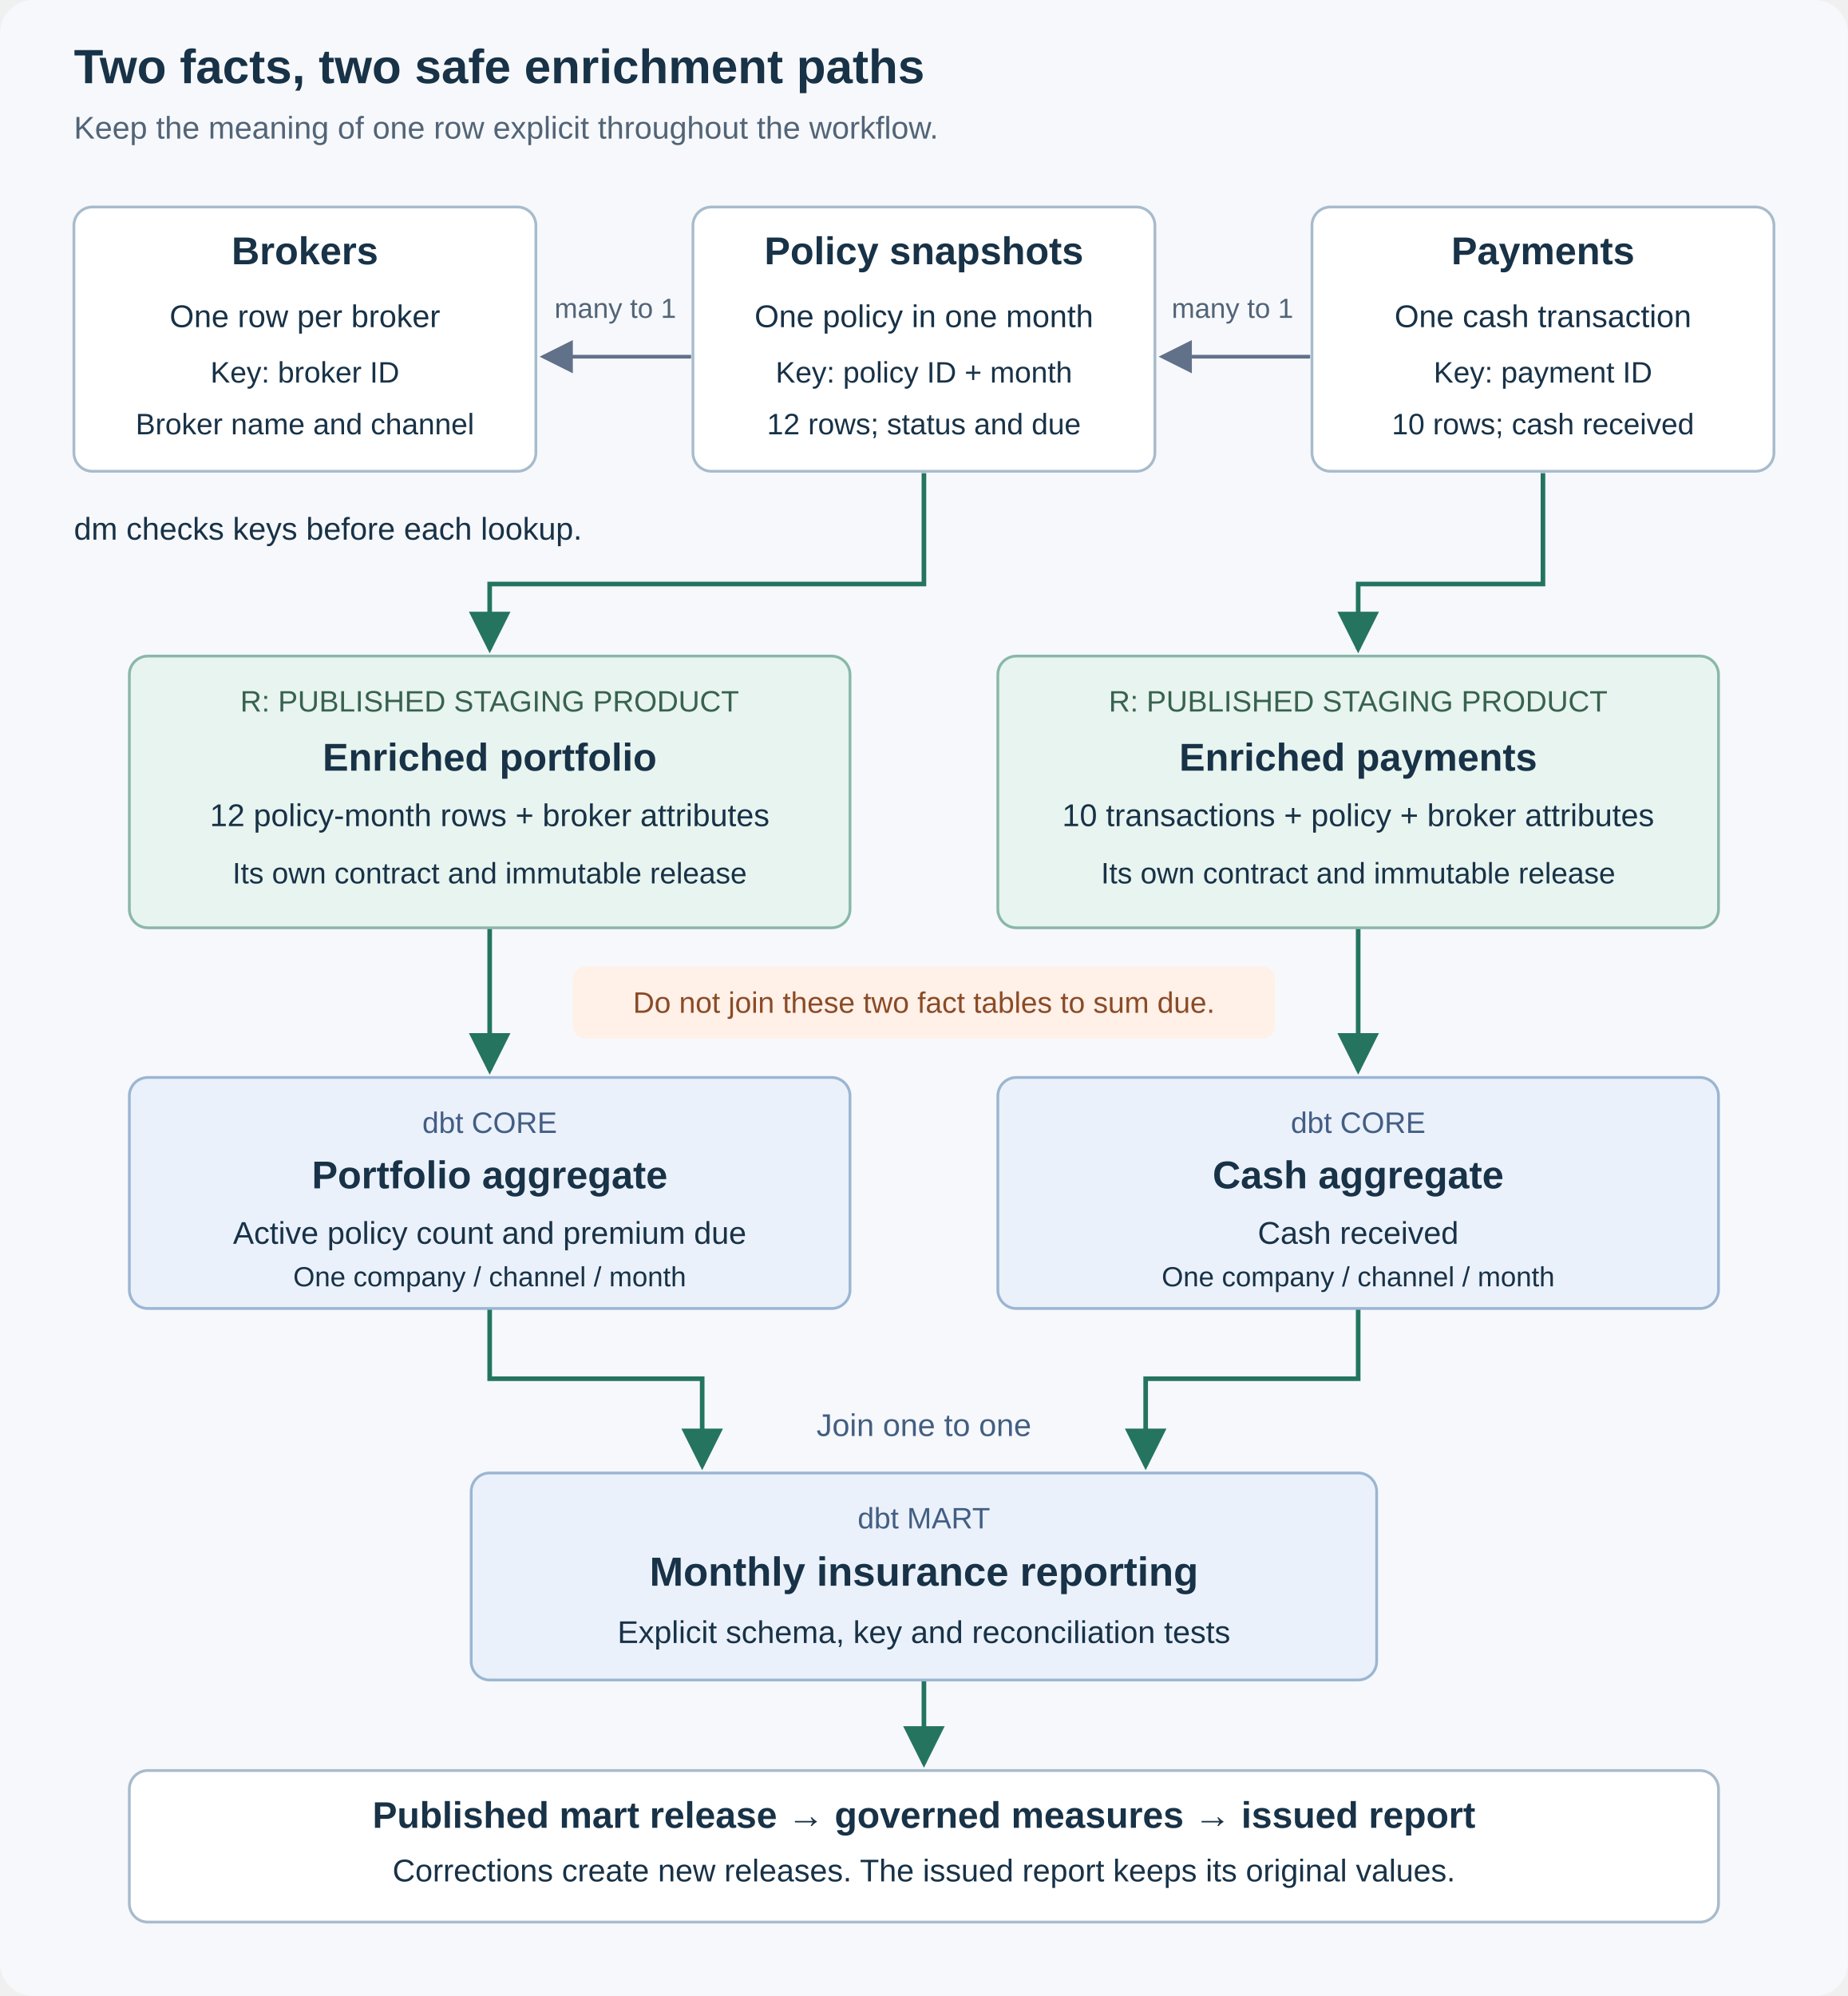
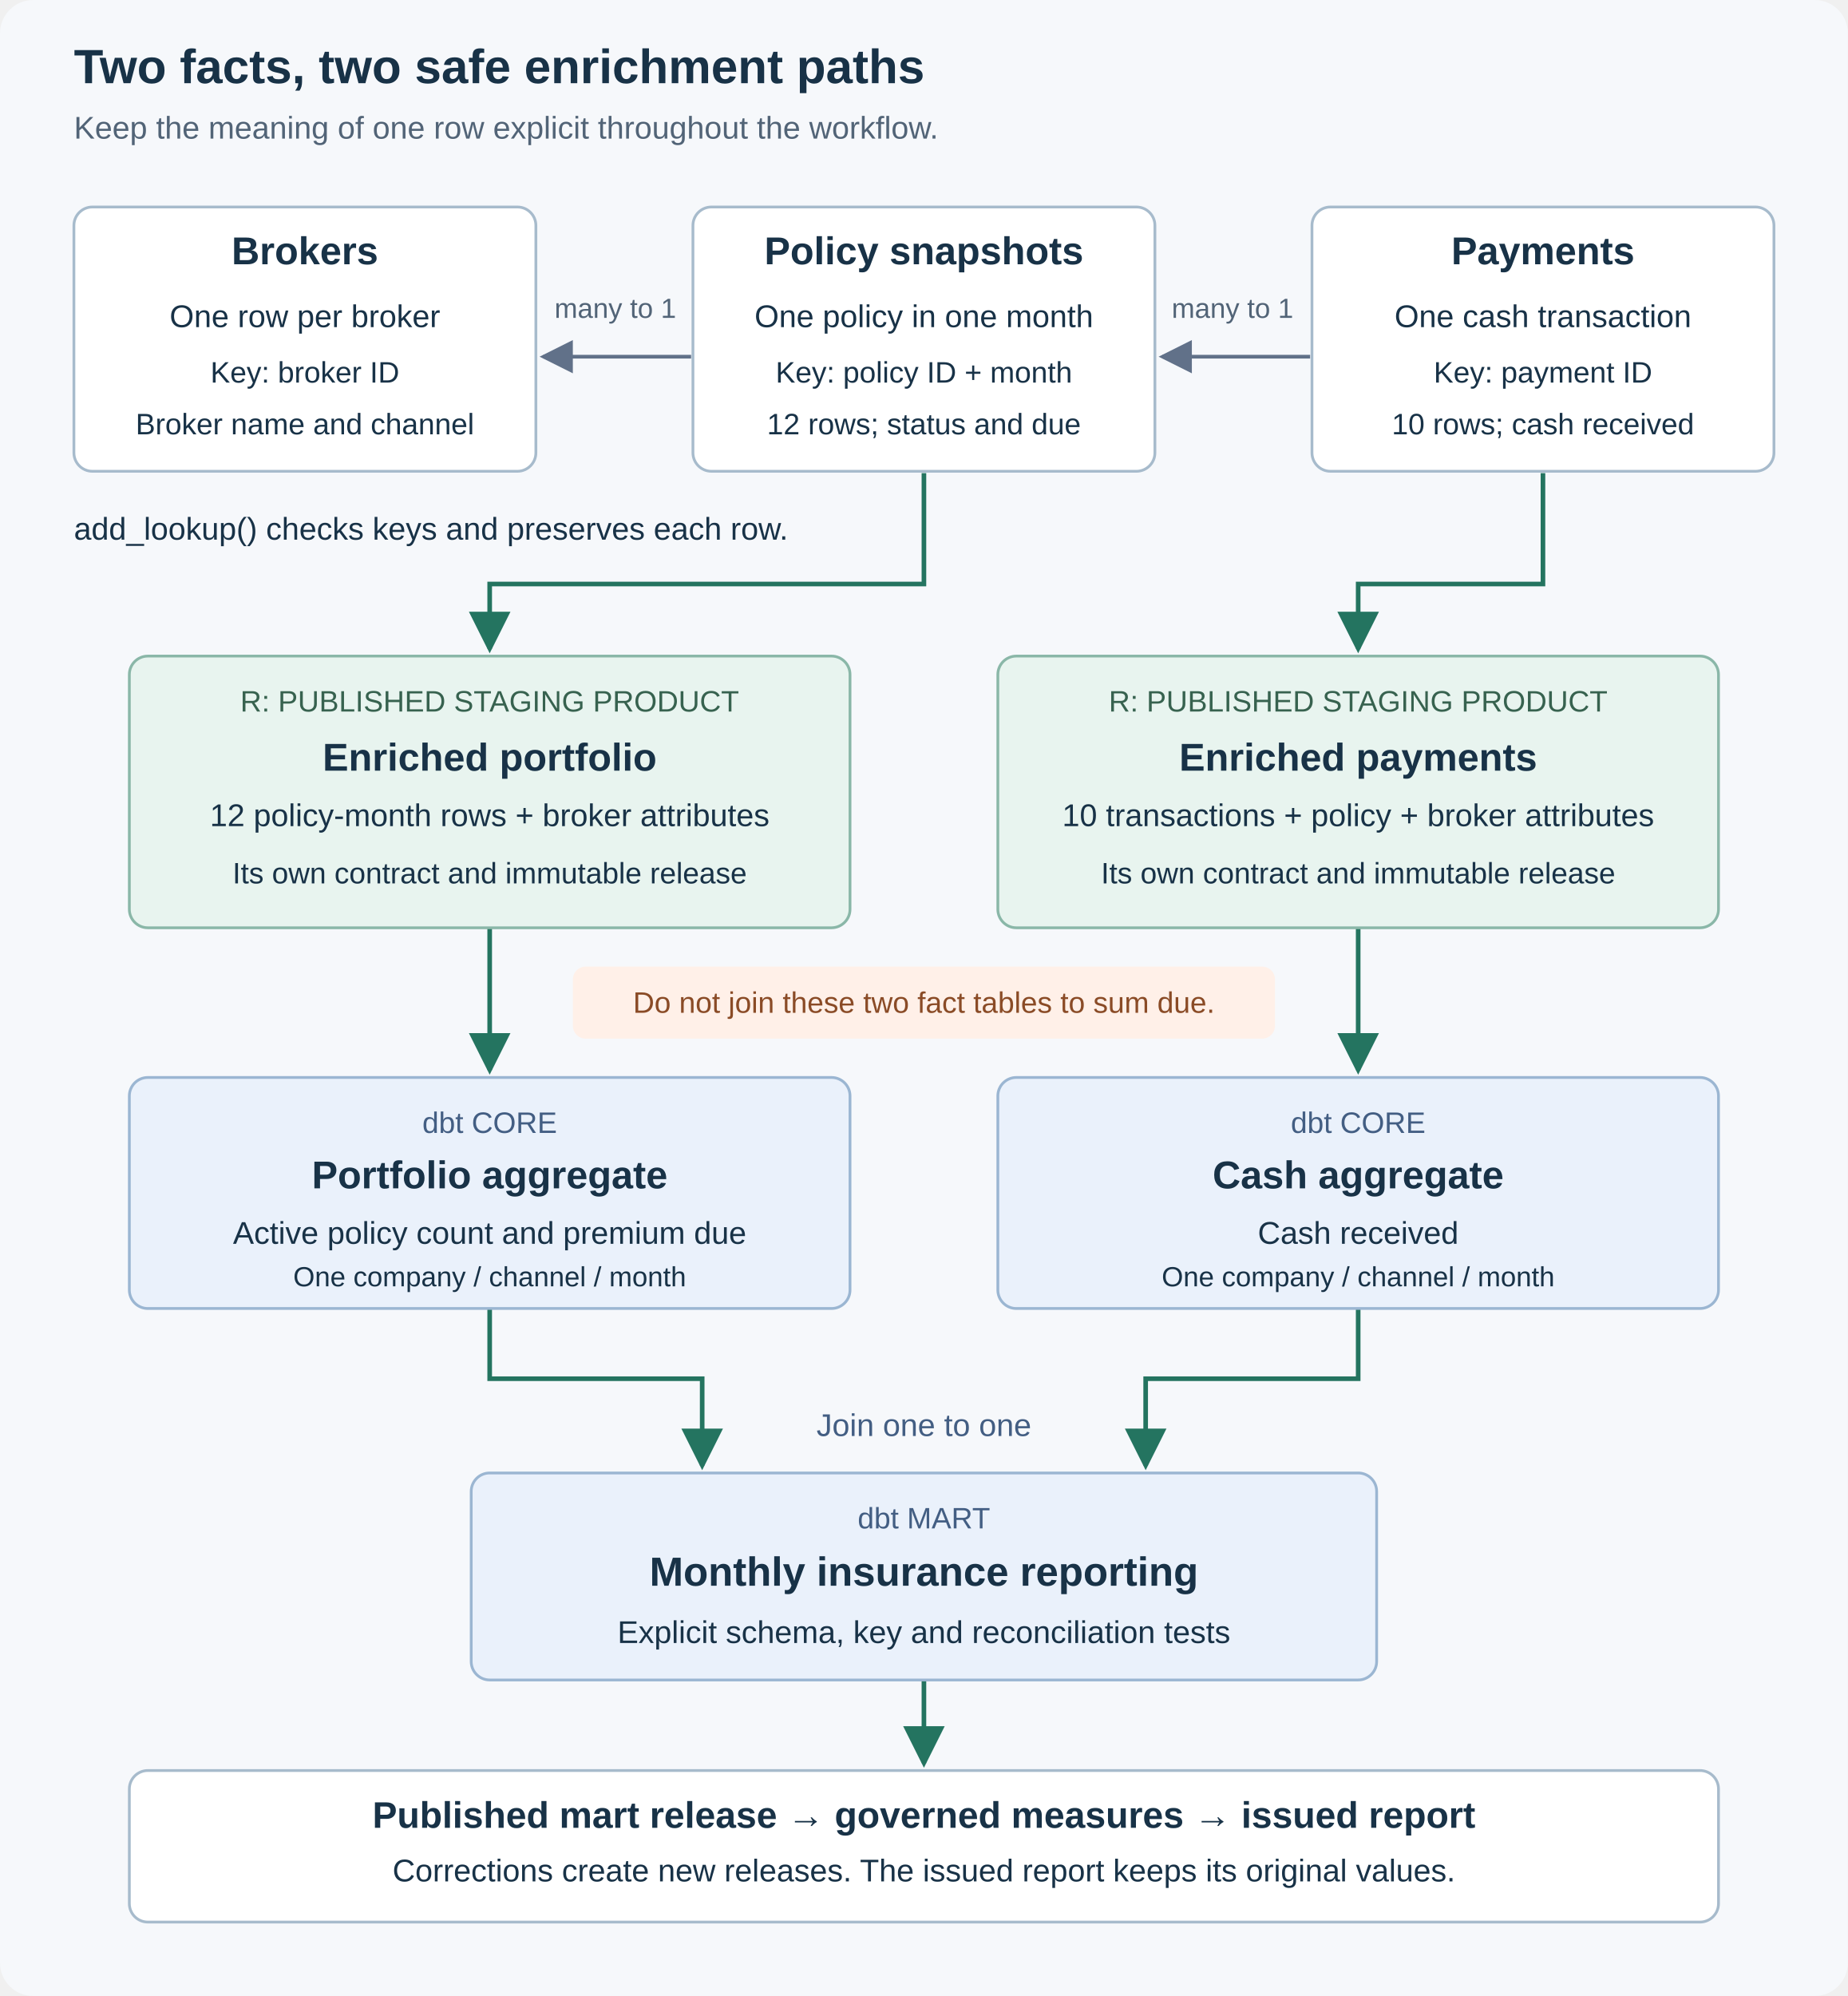
<svg xmlns="http://www.w3.org/2000/svg" width="1000" height="1080" viewBox="0 0 1000 1080" role="img" aria-labelledby="title description">
  <defs>
    <marker id="lookup" markerWidth="9" markerHeight="9" refX="8" refY="4.5" orient="auto">
      <path d="M0 0L9 4.5L0 9Z" fill="#617189" />
    </marker>
    <marker id="flow" markerWidth="9" markerHeight="9" refX="8" refY="4.5" orient="auto">
      <path d="M0 0L9 4.5L0 9Z" fill="#247460" />
    </marker>
  </defs>
  <rect width="1000" height="1080" rx="18" fill="#f6f8fb" />
  <g font-family="Arial, sans-serif" fill="#183247">
    <text x="40" y="45" font-size="26" font-weight="bold">Two facts, two safe enrichment paths</text>
    <text x="40" y="75" font-size="17" fill="#526477">Keep the meaning of one row explicit throughout the workflow.</text>
    <g stroke="#a7bbcc" stroke-width="1.5" fill="#fff">
      <rect x="40" y="112" width="250" height="143" rx="10" />
      <rect x="375" y="112" width="250" height="143" rx="10" />
      <rect x="710" y="112" width="250" height="143" rx="10" />
    </g>
    <g text-anchor="middle">
      <text x="165" y="143" font-size="21" font-weight="bold">Brokers</text>
      <text x="165" y="177" font-size="17">One row per broker</text>
      <text x="165" y="207" font-size="16">Key: broker ID</text>
      <text x="165" y="235" font-size="16">Broker name and channel</text>
      <text x="500" y="143" font-size="21" font-weight="bold">Policy snapshots</text>
      <text x="500" y="177" font-size="17">One policy in one month</text>
      <text x="500" y="207" font-size="16">Key: policy ID + month</text>
      <text x="500" y="235" font-size="16">12 rows; status and due</text>
      <text x="835" y="143" font-size="21" font-weight="bold">Payments</text>
      <text x="835" y="177" font-size="17">One cash transaction</text>
      <text x="835" y="207" font-size="16">Key: payment ID</text>
      <text x="835" y="235" font-size="16">10 rows; cash received</text>
    </g>
    <g stroke="#617189" stroke-width="2" fill="none" marker-end="url(#lookup)">
      <path d="M374 193H294" />
      <path d="M709 193H629" />
    </g>
    <g text-anchor="middle" font-size="15" fill="#526477">
      <text x="333" y="172">many to 1</text>
      <text x="667" y="172">many to 1</text>
    </g>
-     <text x="40" y="292" font-size="17">dm checks keys before each lookup.</text>
+     <text x="40" y="292" font-size="17">add_lookup() checks keys and preserves each row.</text>
    <g stroke="#247460" stroke-width="2.5" fill="none" marker-end="url(#flow)">
      <path d="M500 256V316H265V351" />
      <path d="M835 256V316H735V351" />
      <path d="M265 502V579" />
      <path d="M735 502V579" />
      <path d="M265 708V746H380V793" />
      <path d="M735 708V746H620V793" />
      <path d="M500 909V954" />
    </g>
    <g stroke="#8ab7a8" stroke-width="1.5" fill="#e8f4ef">
      <rect x="70" y="355" width="390" height="147" rx="10" />
      <rect x="540" y="355" width="390" height="147" rx="10" />
    </g>
    <g text-anchor="middle">
      <text x="265" y="385" font-size="16" fill="#37624f">R: PUBLISHED STAGING PRODUCT</text>
      <text x="265" y="417" font-size="21" font-weight="bold">Enriched portfolio</text>
      <text x="265" y="447" font-size="17">12 policy-month rows + broker attributes</text>
      <text x="265" y="478" font-size="16">Its own contract and immutable release</text>
      <text x="735" y="385" font-size="16" fill="#37624f">R: PUBLISHED STAGING PRODUCT</text>
      <text x="735" y="417" font-size="21" font-weight="bold">Enriched payments</text>
      <text x="735" y="447" font-size="17">10 transactions + policy + broker attributes</text>
      <text x="735" y="478" font-size="16">Its own contract and immutable release</text>
    </g>
    <rect x="310" y="523" width="380" height="39" rx="7" fill="#fff0e8" />
    <text x="500" y="548" text-anchor="middle" font-size="16" fill="#8a4b26">Do not join these two fact tables to sum due.</text>
    <g stroke="#9bb6d2" stroke-width="1.5" fill="#eaf1fb">
      <rect x="70" y="583" width="390" height="125" rx="10" />
      <rect x="540" y="583" width="390" height="125" rx="10" />
      <rect x="255" y="797" width="490" height="112" rx="10" />
    </g>
    <g text-anchor="middle">
      <text x="265" y="613" font-size="16" fill="#435e83">dbt CORE</text>
      <text x="265" y="643" font-size="21" font-weight="bold">Portfolio aggregate</text>
      <text x="265" y="673" font-size="17">Active policy count and premium due</text>
      <text x="265" y="696" font-size="15">One company / channel / month</text>
      <text x="735" y="613" font-size="16" fill="#435e83">dbt CORE</text>
      <text x="735" y="643" font-size="21" font-weight="bold">Cash aggregate</text>
      <text x="735" y="673" font-size="17">Cash received</text>
      <text x="735" y="696" font-size="15">One company / channel / month</text>
      <text x="500" y="777" font-size="17" fill="#435e83">Join one to one</text>
      <text x="500" y="827" font-size="16" fill="#435e83">dbt MART</text>
      <text x="500" y="858" font-size="22" font-weight="bold">Monthly insurance reporting</text>
      <text x="500" y="889" font-size="17">Explicit schema, key and reconciliation tests</text>
    </g>
    <rect x="70" y="958" width="860" height="82" rx="10" fill="#fff" stroke="#a7bbcc" stroke-width="1.5" />
    <text x="500" y="989" text-anchor="middle" font-size="20" font-weight="bold">Published mart release → governed measures → issued report</text>
    <text x="500" y="1018" text-anchor="middle" font-size="17">Corrections create new releases. The issued report keeps its original values.</text>
  </g>
</svg>
